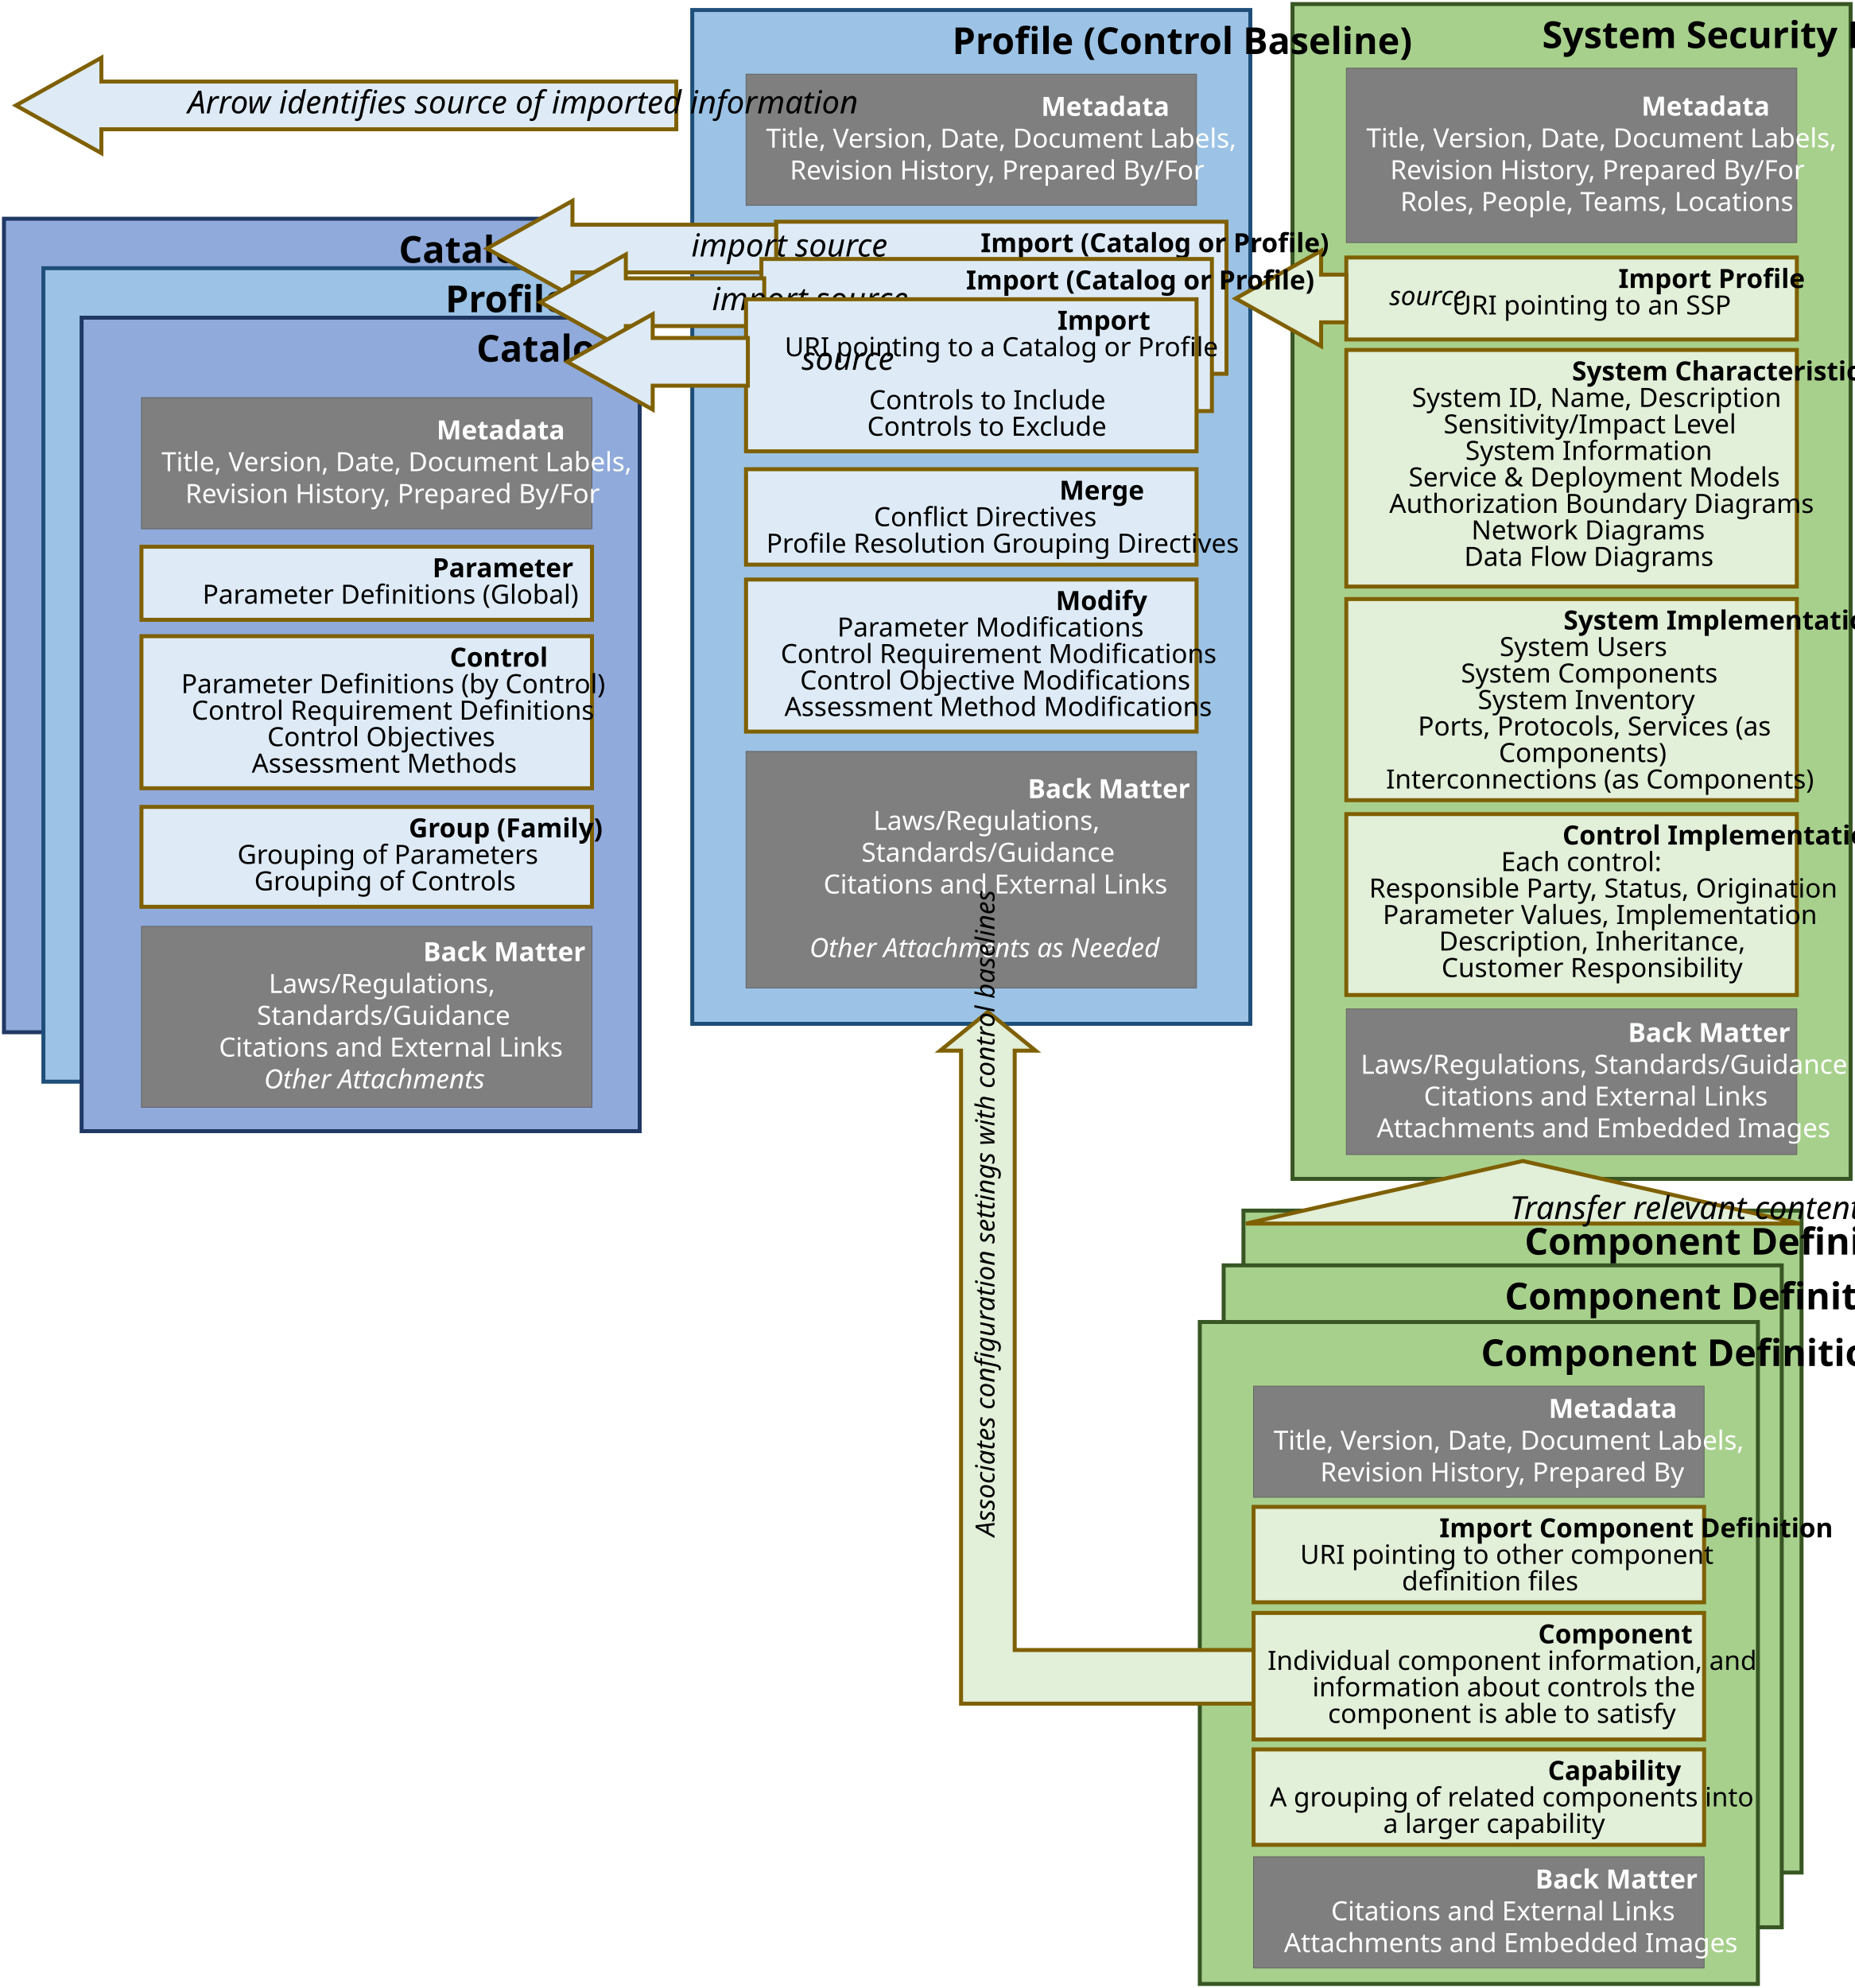
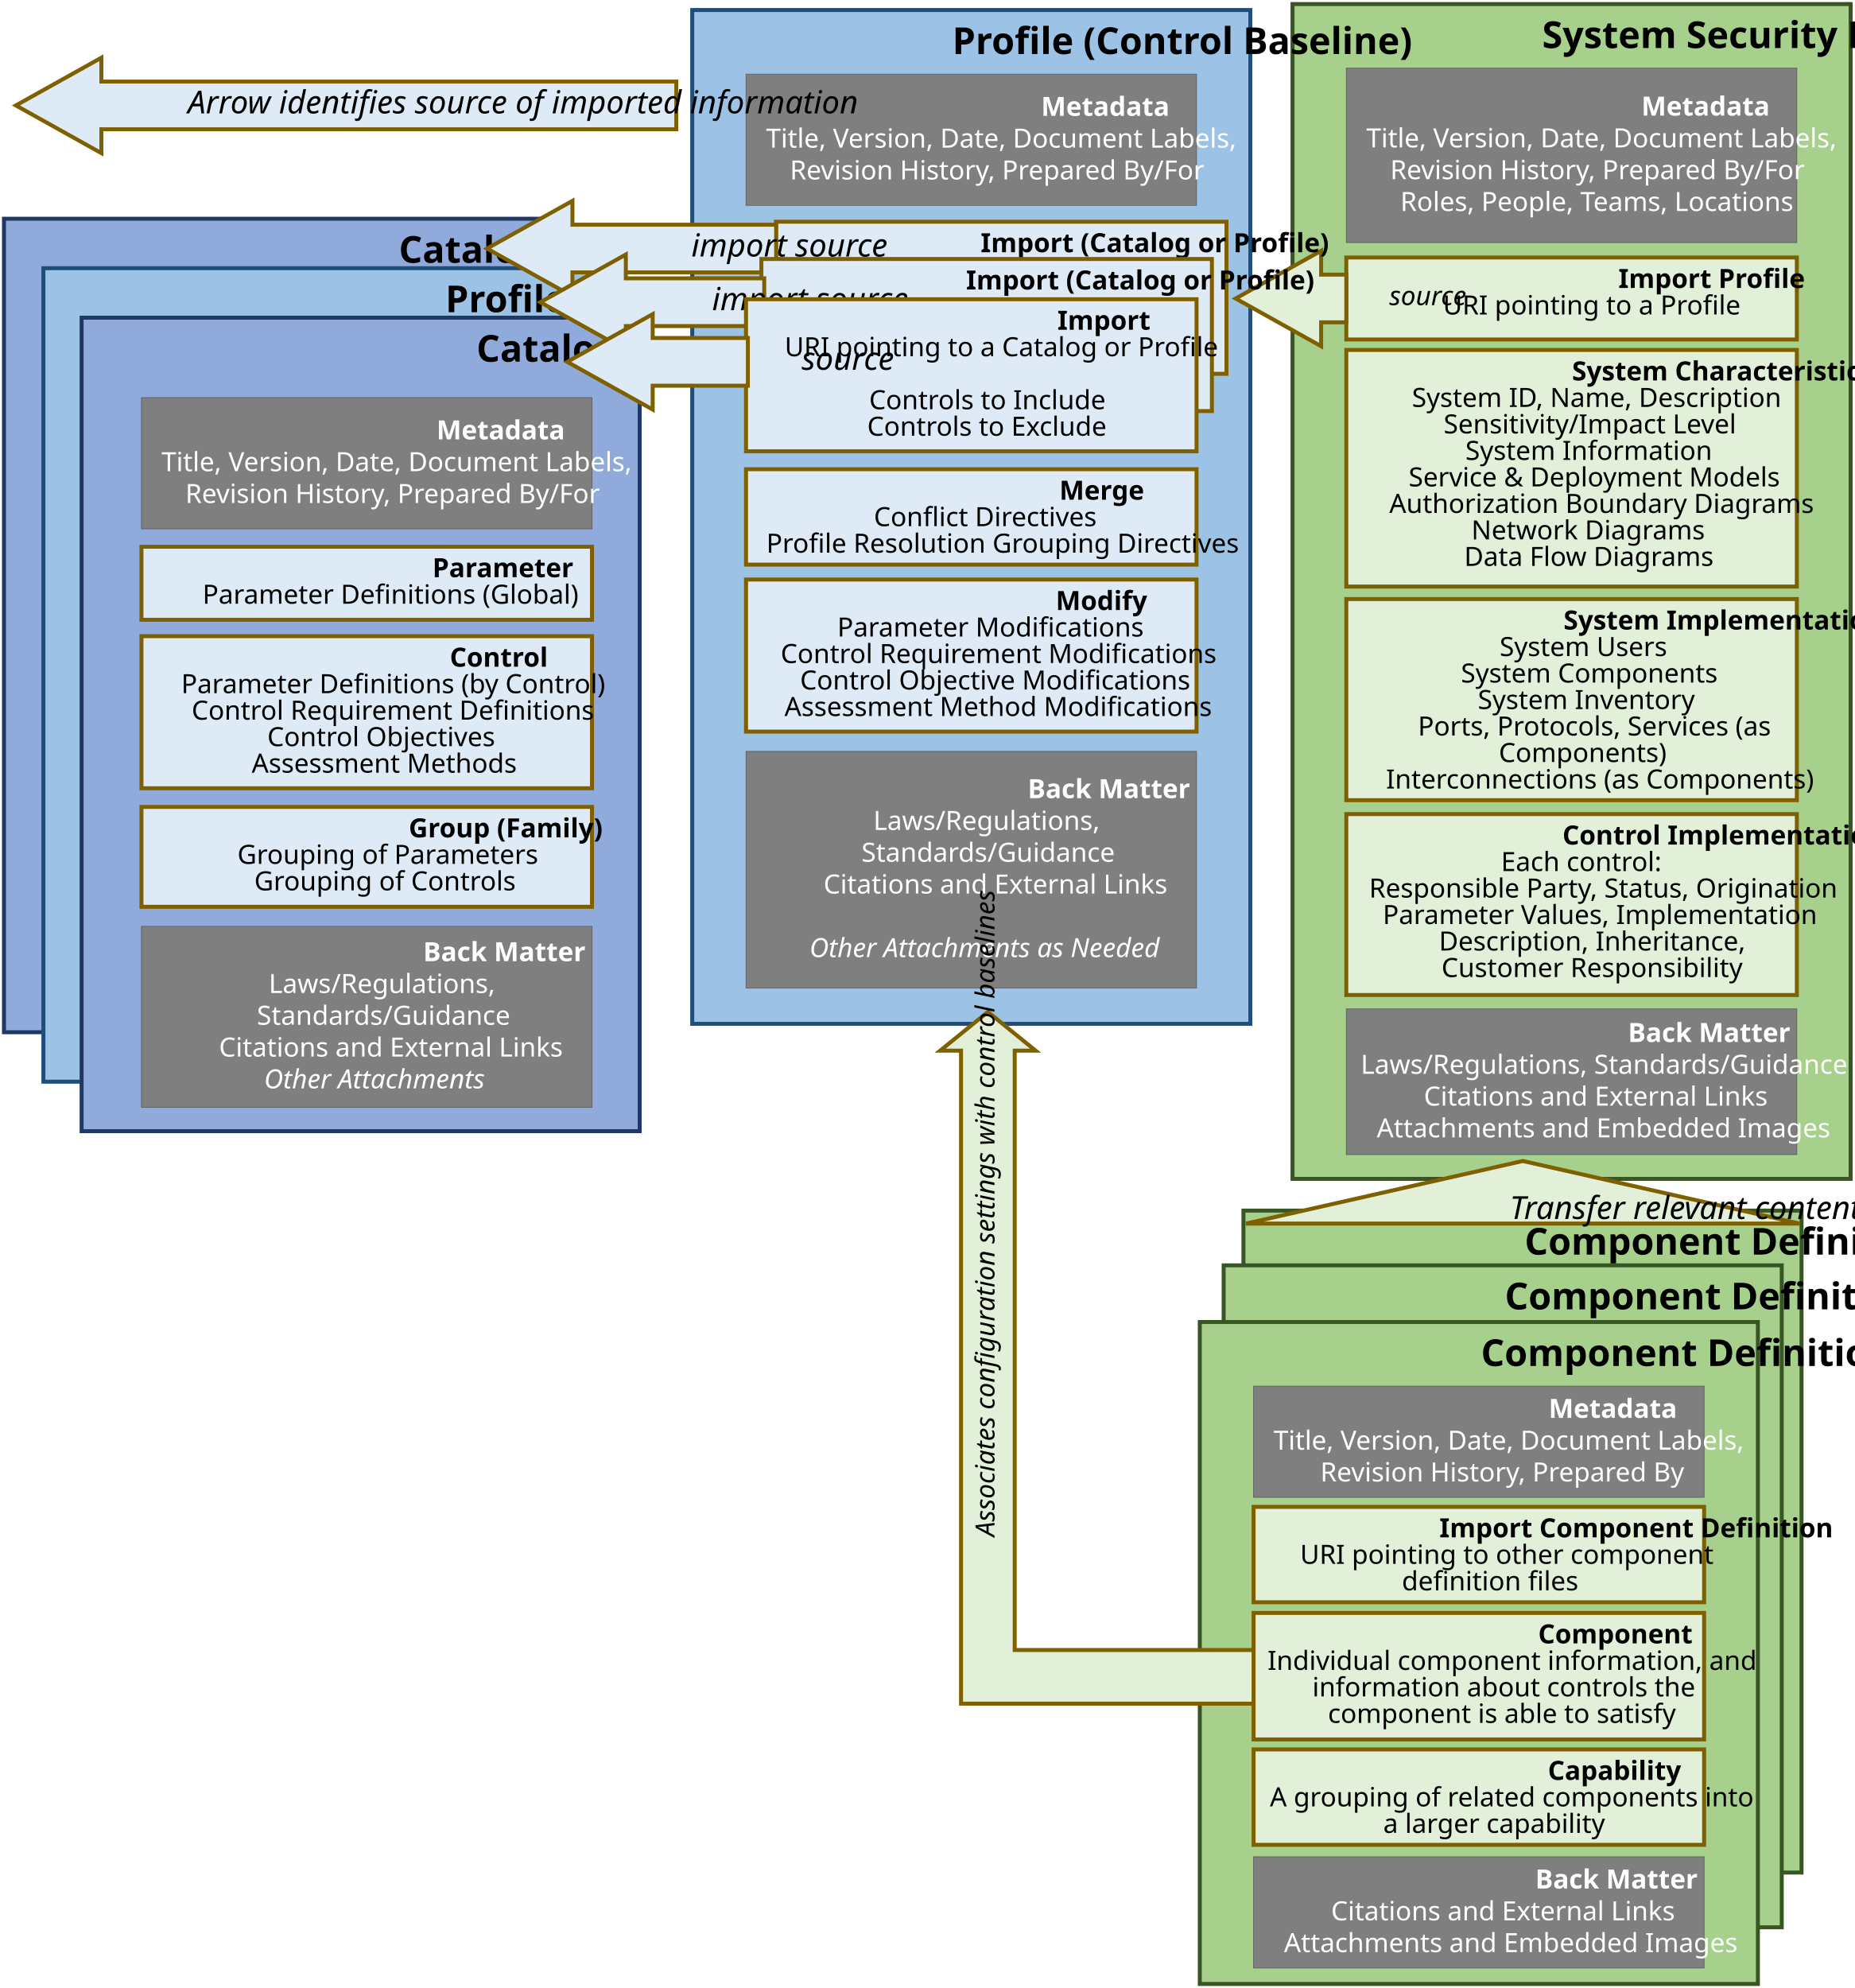
<svg xmlns="http://www.w3.org/2000/svg" xmlns:ns1="http://schemas.microsoft.com/visio/2003/SVGExtensions/" width="9.719in" height="10.417in" viewBox="0 0 699.796 750" xml:space="preserve" color-interpolation-filters="sRGB" class="st15">
  <ns1:documentProperties ns1:langID="1033" ns1:viewMarkup="false" />
  <style type="text/css">
	
		.st1 {fill:#a8d08d;stroke:#375623;stroke-width:1.5}
		.st2 {fill:#000000;font-family:Calibri;font-size:1.167em;font-weight:bold}
		.st3 {fill:#90aadb;stroke:#203864;stroke-width:1.5}
		.st4 {fill:#9cc3e5;stroke:#1e4e79;stroke-width:1.5}
		.st5 {fill:#e2efd9;stroke:#7f6000;stroke-width:1.5}
		.st6 {fill:#000000;font-family:Calibri;font-size:0.833em;font-weight:bold}
		.st7 {font-size:1em;font-weight:normal}
		.st8 {fill:#7f7f7f;stroke:#595959;stroke-width:0.25}
		.st9 {fill:#feffff;font-family:Calibri;font-size:0.833em;font-weight:bold}
		.st10 {fill:#deebf6;stroke:#7f6000;stroke-width:1.5}
		.st11 {font-size:1em;font-style:italic;font-weight:normal}
		.st12 {fill:#000000;font-family:Calibri;font-size:0.833em;font-style:italic}
		.st13 {fill:#000000;font-family:Calibri;font-size:1em;font-style:italic}
		.st14 {fill:none;stroke:none;stroke-width:1.5}
		.st15 {fill:none;fill-rule:evenodd;font-size:12px;overflow:visible;stroke-linecap:square;stroke-miterlimit:3}
	
	</style>
  <g ns1:mID="0" ns1:index="1" ns1:groupContext="foregroundPage">
    <ns1:pageProperties ns1:drawingScale="1" ns1:pageScale="1" ns1:drawingUnits="0" ns1:shadowOffsetX="9" ns1:shadowOffsetY="-9" />
    <ns1:layer ns1:name="Component" ns1:index="0" />
    <ns1:layer ns1:name="SSP" ns1:index="1" />
    <g id="shape1062-1" ns1:mID="1062" ns1:groupContext="shape" ns1:layerMember="0" transform="translate(469.192,-43.53)">
      <ns1:textBlock ns1:margins="rect(4,4,4,4)" ns1:verticalAlign="0" />
      <ns1:textRect cx="105.293" cy="625.125" width="210.59" height="249.75" />
      <rect x="0" y="500.25" width="210.586" height="249.75" class="st1" />
      <text x="40.55" y="516.85" class="st2" ns1:langID="1033">
        <ns1:paragraph ns1:horizAlign="1" />
        <ns1:tabList />Component Definition<ns1:newlineChar />
      </text>
    </g>
    <g id="shape1061-4" ns1:mID="1061" ns1:groupContext="shape" ns1:layerMember="0" transform="translate(461.722,-22.875)">
      <ns1:textBlock ns1:margins="rect(4,4,4,4)" ns1:verticalAlign="0" />
      <ns1:textRect cx="105.293" cy="625.125" width="210.59" height="249.75" />
      <rect x="0" y="500.25" width="210.586" height="249.75" class="st1" />
      <text x="40.55" y="516.85" class="st2" ns1:langID="1033">
        <ns1:paragraph ns1:horizAlign="1" />
        <ns1:tabList />Component Definition<ns1:newlineChar />
      </text>
    </g>
    <g id="shape1051-7" ns1:mID="1051" ns1:groupContext="shape" ns1:layerMember="1" transform="translate(1.5,-360.578)">
      <ns1:textBlock ns1:margins="rect(4,4,4,4)" ns1:verticalAlign="0" />
      <ns1:textRect cx="105.293" cy="596.539" width="210.59" height="306.922" />
      <rect x="0" y="443.078" width="210.586" height="306.922" class="st3" />
      <text x="83.45" y="459.68" class="st2" ns1:langID="1033">
        <ns1:paragraph ns1:horizAlign="1" />
        <ns1:tabList />Catalog<ns1:newlineChar />
      </text>
    </g>
    <g id="shape1050-10" ns1:mID="1050" ns1:groupContext="shape" ns1:layerMember="1" transform="translate(16.3762,-341.914)">
      <ns1:textBlock ns1:margins="rect(4,4,4,4)" ns1:verticalAlign="0" />
      <ns1:textRect cx="105.293" cy="596.539" width="210.59" height="306.922" />
      <rect x="0" y="443.078" width="210.586" height="306.922" class="st4" />
      <text x="86.14" y="459.68" class="st2" ns1:langID="1033">
        <ns1:paragraph ns1:horizAlign="1" />
        <ns1:tabList />Profile<ns1:newlineChar />
      </text>
    </g>
    <g id="shape1016-13" ns1:mID="1016" ns1:groupContext="shape" ns1:layerMember="1" transform="translate(487.71,-305.25)">
      <ns1:textBlock ns1:margins="rect(4,4,4,4)" ns1:verticalAlign="0" />
      <ns1:textRect cx="105.293" cy="528.375" width="210.59" height="443.25" />
      <rect x="0" y="306.75" width="210.586" height="443.25" class="st1" />
      <text x="28.66" y="323.35" class="st2" ns1:langID="1033">
        <ns1:paragraph ns1:horizAlign="1" />
        <ns1:tabList />System Security Plan (SSP)<ns1:newlineChar />
      </text>
    </g>
    <g id="shape1020-16" ns1:mID="1020" ns1:groupContext="shape" ns1:layerMember="1" transform="translate(508.003,-528.716)">
      <ns1:textBlock ns1:margins="rect(4,4,4,4)" ns1:verticalAlign="0" />
      <ns1:textRect cx="85" cy="705.358" width="170" height="89.284" />
      <rect x="0" y="660.716" width="169.999" height="89.284" class="st5" />
      <text x="38.39" y="672.22" class="st6" ns1:langID="1033">
        <ns1:paragraph ns1:spLine="-1" ns1:horizAlign="1" />
        <ns1:tabList />System Characteristics<ns1:newlineChar />
        <tspan x="24.76" dy="1em" class="st7">System ID, Name, Description<ns1:newlineChar />
        </tspan>
        <tspan x="36.71" dy="1em" class="st7">Sensitivity/Impact Level<ns1:newlineChar />
        </tspan>
        <tspan x="44.93" dy="1em" class="st7">System Information<ns1:newlineChar />
        </tspan>
        <tspan x="23.51" dy="1em" class="st7">Service &amp; Deployment Models<ns1:newlineChar />
        </tspan>
        <tspan x="16.23" dy="1em" class="st7">Authorization Boundary Diagrams<ns1:newlineChar />
        </tspan>
        <tspan x="47.19" dy="1em" class="st7">Network Diagrams<ns1:newlineChar />
        </tspan>
        <tspan x="44.48" dy="1em" class="st7">Data Flow Diagrams</tspan>
      </text>
    </g>
    <g id="shape1021-26" ns1:mID="1021" ns1:groupContext="shape" ns1:layerMember="1" transform="translate(508.003,-448.125)">
      <ns1:textBlock ns1:margins="rect(4,4,4,4)" ns1:verticalAlign="0" />
      <ns1:textRect cx="85" cy="712.058" width="170" height="75.883" />
      <rect x="0" y="674.117" width="169.999" height="75.883" class="st5" />
      <text x="35.19" y="685.62" class="st6" ns1:langID="1033">
        <ns1:paragraph ns1:spLine="-1" ns1:horizAlign="1" />
        <ns1:tabList />System Implementation<ns1:newlineChar />
        <tspan x="57.85" dy="1em" class="st7">System Users<ns1:newlineChar />
        </tspan>
        <tspan x="43.26" dy="1em" class="st7">System Components<ns1:newlineChar />
        </tspan>
        <tspan x="49.62" dy="1em" class="st7">System Inventory<ns1:newlineChar />
          <ns1:paragraph ns1:spLine="-1" ns1:horizAlign="1" />
        </tspan>
        <tspan x="27.03" dy="1em" class="st7">Ports, Protocols, Services (as </tspan>
        <tspan x="57.55" dy="1em" class="st7">Components)<ns1:newlineChar />
          <ns1:paragraph ns1:spLine="-1" ns1:horizAlign="1" />
        </tspan>
        <tspan x="14.98" dy="1em" class="st7">Interconnections (as Components)</tspan>
      </text>
    </g>
    <g id="shape1022-35" ns1:mID="1022" ns1:groupContext="shape" ns1:layerMember="1" transform="translate(508.003,-374.616)">
      <ns1:textBlock ns1:margins="rect(4,4,4,4)" ns1:verticalAlign="0" />
      <ns1:textRect cx="85" cy="715.866" width="170" height="68.267" />
      <rect x="0" y="681.733" width="169.999" height="68.267" class="st5" />
      <text x="34.79" y="693.23" class="st6" ns1:langID="1033">
        <ns1:paragraph ns1:spLine="-1" ns1:horizAlign="1" />
        <ns1:tabList />Control Implementation<ns1:newlineChar />
        <tspan x="58.37" dy="1em" class="st7">Each control:<ns1:newlineChar />
        </tspan>
        <tspan x="8.61" dy="1em" class="st7">Responsible Party, Status, Origination<ns1:newlineChar />
        </tspan>
        <tspan x="13.76" dy="1em" class="st7">Parameter Values, Implementation </tspan>
        <tspan x="34.95" dy="1em" class="st7">Description, Inheritance,<ns1:newlineChar />
        </tspan>
        <tspan x="35.92" dy="1em" class="st7">Customer Responsibility</tspan>
      </text>
    </g>
    <g id="shape1026-43" ns1:mID="1026" ns1:groupContext="shape" transform="translate(508.003,-658.5)">
      <ns1:userDefs>
        <ns1:ud ns1:nameU="visVersion" ns1:val="VT0(15):26" />
      </ns1:userDefs>
      <ns1:textBlock ns1:margins="rect(4,4,4,4)" />
      <ns1:textRect cx="85" cy="717.094" width="170" height="65.812" />
      <rect x="0" y="684.188" width="169.999" height="65.812" class="st8" />
      <text x="64.56" y="702.09" class="st9" ns1:langID="1033">
        <ns1:paragraph ns1:horizAlign="1" />
        <ns1:tabList />Metadata<ns1:newlineChar />
        <tspan x="7.57" dy="1.2em" class="st7">Title, Version, Date, Document Labels, </tspan>
        <tspan x="16.56" dy="1.2em" class="st7">Revision History, Prepared By/For<ns1:lf />
        </tspan>
        <tspan x="20.39" dy="1.2em" class="st7">Roles, People, Teams, Locations</tspan>
      </text>
    </g>
    <g id="shape1027-49" ns1:mID="1027" ns1:groupContext="shape" transform="translate(508.003,-621.942)">
      <ns1:userDefs>
        <ns1:ud ns1:nameU="visVersion" ns1:val="VT0(15):26" />
      </ns1:userDefs>
      <ns1:textBlock ns1:margins="rect(4,4,4,4)" ns1:verticalAlign="0" />
      <ns1:textRect cx="85" cy="734.533" width="170" height="30.933" />
      <rect x="0" y="719.067" width="169.999" height="30.933" class="st5" />
      <text x="55.91" y="730.57" class="st6" ns1:langID="1033">
        <ns1:paragraph ns1:spLine="-1" ns1:horizAlign="1" />
        <ns1:tabList />Import Profile<ns1:newlineChar />
-         <tspan x="39.94" dy="1em" class="st7">URI pointing to an SSP</tspan>
+         <tspan x="36.48" dy="1em" class="st7">URI pointing to a Profile</tspan>
      </text>
    </g>
    <g id="shape1029-53" ns1:mID="1029" ns1:groupContext="shape" transform="translate(508.003,-314.403)">
      <ns1:userDefs>
        <ns1:ud ns1:nameU="visVersion" ns1:val="VT0(15):26" />
      </ns1:userDefs>
      <ns1:textBlock ns1:margins="rect(4,4,4,4)" />
      <ns1:textRect cx="85" cy="722.514" width="170" height="54.972" />
      <rect x="0" y="695.028" width="169.999" height="54.972" class="st8" />
      <text x="59.51" y="707.51" class="st9" ns1:langID="1033">
        <ns1:paragraph ns1:horizAlign="1" />
        <ns1:tabList />Back Matter<ns1:newlineChar />
        <tspan x="5.44" dy="1.2em" class="st7">Laws/Regulations, Standards/Guidance<ns1:newlineChar />
        </tspan>
        <tspan x="29.25" dy="1.2em" class="st7">Citations and External Links<ns1:newlineChar />
        </tspan>
        <tspan x="11.48" dy="1.2em" class="st7">Attachments and Embedded Images</tspan>
      </text>
    </g>
    <g id="shape1032-59" ns1:mID="1032" ns1:groupContext="shape" ns1:layerMember="1" transform="translate(261.205,-363.75)">
      <ns1:textBlock ns1:margins="rect(4,4,4,4)" ns1:verticalAlign="0" />
      <ns1:textRect cx="105.293" cy="558.75" width="210.59" height="382.5" />
      <rect x="0" y="367.5" width="210.586" height="382.5" class="st4" />
      <text x="32.58" y="384.1" class="st2" ns1:langID="1033">
        <ns1:paragraph ns1:horizAlign="1" />
        <ns1:tabList />Profile (Control Baseline)<ns1:newlineChar />
      </text>
    </g>
    <g id="shape1033-62" ns1:mID="1033" ns1:groupContext="shape" ns1:layerMember="1" transform="translate(281.498,-537)">
      <ns1:textBlock ns1:margins="rect(4,4,4,4)" ns1:verticalAlign="0" />
      <ns1:textRect cx="85" cy="732" width="170" height="36" />
      <rect x="0" y="714" width="169.999" height="36" class="st10" />
      <text x="71.45" y="725.5" class="st6" ns1:langID="1033">
        <ns1:paragraph ns1:spLine="-1" ns1:horizAlign="1" />
        <ns1:tabList />Merge<ns1:newlineChar />
        <tspan x="48.24" dy="1em" class="st7">Conflict Directives<ns1:newlineChar />
        </tspan>
        <tspan x="7.67" dy="1em" class="st7">Profile Resolution Grouping Directives</tspan>
      </text>
    </g>
    <g id="shape1034-67" ns1:mID="1034" ns1:groupContext="shape" ns1:layerMember="1" transform="translate(281.498,-474)">
      <ns1:textBlock ns1:margins="rect(4,4,4,4)" ns1:verticalAlign="0" />
      <ns1:textRect cx="85" cy="721.313" width="170" height="57.375" />
      <rect x="0" y="692.625" width="169.999" height="57.375" class="st10" />
      <text x="70.08" y="704.13" class="st6" ns1:langID="1033">
        <ns1:paragraph ns1:spLine="-1" ns1:horizAlign="1" />
        <ns1:tabList />Modify<ns1:newlineChar />
        <tspan x="34.45" dy="1em" class="st7">Parameter Modifications<ns1:newlineChar />
        </tspan>
        <tspan x="13.08" dy="1em" class="st7">Control Requirement Modifications<ns1:newlineChar />
        </tspan>
        <tspan x="20.39" dy="1em" class="st7">Control Objective Modifications<ns1:newlineChar />
        </tspan>
        <tspan x="14.51" dy="1em" class="st7">Assessment Method Modifications</tspan>
      </text>
    </g>
    <g id="shape1036-74" ns1:mID="1036" ns1:groupContext="shape" transform="translate(281.498,-672.563)">
      <ns1:userDefs>
        <ns1:ud ns1:nameU="visVersion" ns1:val="VT0(15):26" />
      </ns1:userDefs>
      <ns1:textBlock ns1:margins="rect(4,4,4,4)" />
      <ns1:textRect cx="85" cy="725.25" width="170" height="49.5" />
      <rect x="0" y="700.5" width="169.999" height="49.5" class="st8" />
      <text x="64.56" y="716.25" class="st9" ns1:langID="1033">
        <ns1:paragraph ns1:horizAlign="1" />
        <ns1:tabList />Metadata<ns1:newlineChar />
        <tspan x="7.57" dy="1.2em" class="st7">Title, Version, Date, Document Labels, </tspan>
        <tspan x="16.56" dy="1.2em" class="st7">Revision History, Prepared By/For</tspan>
      </text>
    </g>
    <g id="shape1039-79" ns1:mID="1039" ns1:groupContext="shape" transform="translate(281.498,-377.25)">
      <ns1:userDefs>
        <ns1:ud ns1:nameU="visVersion" ns1:val="VT0(15):26" />
      </ns1:userDefs>
      <ns1:textBlock ns1:margins="rect(4,4,4,4)" />
      <ns1:textRect cx="85" cy="705.358" width="170" height="89.284" />
      <rect x="0" y="660.716" width="169.999" height="89.284" class="st8" />
      <text x="59.51" y="678.36" class="st9" ns1:langID="1033">
        <ns1:paragraph ns1:horizAlign="1" />
        <ns1:tabList />Back Matter<ns1:newlineChar />
        <tspan x="48.03" dy="1.2em" class="st7">Laws/Regulations,<ns1:newlineChar />
        </tspan>
        <tspan x="43.55" dy="1.2em" class="st7">Standards/Guidance<ns1:newlineChar />
        </tspan>
        <tspan x="29.25" dy="1.2em" class="st7">Citations and External Links<ns1:newlineChar />
          <ns1:newlineChar />
        </tspan>
        <tspan x="23.95" dy="2.4em" class="st11">Other Attachments as Needed</tspan>
      </text>
    </g>
    <g id="shape1028-86" ns1:mID="1028" ns1:groupContext="shape" transform="translate(466.25,-637.408)">
      <ns1:userDefs>
        <ns1:ud ns1:nameU="visVersion" ns1:val="VT0(15):26" />
        <ns1:ud ns1:nameU="ArrowType" ns1:prompt="" ns1:val="VT0(2):26" />
      </ns1:userDefs>
      <ns1:textBlock ns1:margins="rect(4,4,4,4)" />
      <ns1:textRect cx="20.877" cy="750" width="41.76" height="0" />
      <path d="M0 750 L32.25 732 L32.25 741 L41.75 741 L41.75 750 L41.75 759 L32.25 759 L32.25 768 L0 750 Z" class="st5" />
      <text x="11.22" y="752.5" class="st12" ns1:langID="1033">
        <ns1:paragraph ns1:spLine="-1" ns1:horizAlign="2" />
        <ns1:tabList />source</text>
    </g>
    <g id="shape1041-89" ns1:mID="1041" ns1:groupContext="shape" transform="translate(292.791,-609)">
      <ns1:userDefs>
        <ns1:ud ns1:nameU="visVersion" ns1:val="VT0(15):26" />
      </ns1:userDefs>
      <ns1:textBlock ns1:margins="rect(4,4,4,4)" ns1:verticalAlign="0" />
      <ns1:textRect cx="85" cy="721.313" width="170" height="57.375" />
      <rect x="0" y="692.625" width="169.999" height="57.375" class="st10" />
      <text x="30.46" y="704.13" class="st6" ns1:langID="1033">
        <ns1:paragraph ns1:spLine="-1" ns1:horizAlign="1" />
        <ns1:tabList />Import (Catalog or Profile)</text>
    </g>
    <g id="shape1042-92" ns1:mID="1042" ns1:groupContext="shape" ns1:layerMember="1" transform="translate(30.7906,-323.25)">
      <ns1:textBlock ns1:margins="rect(4,4,4,4)" ns1:verticalAlign="0" />
      <ns1:textRect cx="105.293" cy="596.539" width="210.59" height="306.922" />
      <rect x="0" y="443.078" width="210.586" height="306.922" class="st3" />
      <text x="83.45" y="459.68" class="st2" ns1:langID="1033">
        <ns1:paragraph ns1:horizAlign="1" />
        <ns1:tabList />Catalog<ns1:newlineChar />
      </text>
    </g>
    <g id="shape1043-95" ns1:mID="1043" ns1:groupContext="shape" ns1:layerMember="1" transform="translate(53.377,-452.625)">
      <ns1:textBlock ns1:margins="rect(4,4,4,4)" ns1:verticalAlign="0" />
      <ns1:textRect cx="85" cy="721.313" width="170" height="57.375" />
      <rect x="0" y="692.625" width="169.999" height="57.375" class="st10" />
      <text x="69.56" y="704.13" class="st6" ns1:langID="1033">
        <ns1:paragraph ns1:spLine="-1" ns1:horizAlign="1" />
        <ns1:tabList />Control<ns1:newlineChar />
        <tspan x="15" dy="1em" class="st7">Parameter Definitions (by Control)<ns1:newlineChar />
        </tspan>
        <tspan x="18.93" dy="1em" class="st7">Control Requirement Definitions<ns1:newlineChar />
        </tspan>
        <tspan x="47.48" dy="1em" class="st7">Control Objectives<ns1:newlineChar />
        </tspan>
        <tspan x="41.6" dy="1em" class="st7">Assessment Methods</tspan>
      </text>
    </g>
    <g id="shape1044-102" ns1:mID="1044" ns1:groupContext="shape" ns1:layerMember="1" transform="translate(53.377,-407.906)">
      <ns1:textBlock ns1:margins="rect(4,4,4,4)" ns1:verticalAlign="0" />
      <ns1:textRect cx="85" cy="731.156" width="170" height="37.688" />
      <rect x="0" y="712.313" width="169.999" height="37.688" class="st10" />
      <text x="54.08" y="723.81" class="st6" ns1:langID="1033">
        <ns1:paragraph ns1:spLine="-1" ns1:horizAlign="1" />
        <ns1:tabList />Group (Family)<ns1:newlineChar />
        <ns1:paragraph ns1:spLine="-1" ns1:horizAlign="1" />
        <tspan x="36.2" dy="1em" class="st7">Grouping of Parameters<ns1:newlineChar />
        </tspan>
        <tspan x="42.57" dy="1em" class="st7">Grouping of Controls</tspan>
      </text>
    </g>
    <g id="shape1045-107" ns1:mID="1045" ns1:groupContext="shape" transform="translate(53.377,-550.5)">
      <ns1:userDefs>
        <ns1:ud ns1:nameU="visVersion" ns1:val="VT0(15):26" />
      </ns1:userDefs>
      <ns1:textBlock ns1:margins="rect(4,4,4,4)" />
      <ns1:textRect cx="85" cy="725.25" width="170" height="49.5" />
      <rect x="0" y="700.5" width="169.999" height="49.5" class="st8" />
      <text x="64.56" y="716.25" class="st9" ns1:langID="1033">
        <ns1:paragraph ns1:horizAlign="1" />
        <ns1:tabList />Metadata<ns1:newlineChar />
        <tspan x="7.57" dy="1.2em" class="st7">Title, Version, Date, Document Labels, </tspan>
        <tspan x="16.56" dy="1.2em" class="st7">Revision History, Prepared By/For</tspan>
      </text>
    </g>
    <g id="shape1046-112" ns1:mID="1046" ns1:groupContext="shape" transform="translate(53.377,-332.25)">
      <ns1:userDefs>
        <ns1:ud ns1:nameU="visVersion" ns1:val="VT0(15):26" />
      </ns1:userDefs>
      <ns1:textBlock ns1:margins="rect(4,4,4,4)" />
      <ns1:textRect cx="85" cy="715.866" width="170" height="68.267" />
      <rect x="0" y="681.733" width="169.999" height="68.267" class="st8" />
      <text x="59.51" y="694.87" class="st9" ns1:langID="1033">
        <ns1:paragraph ns1:horizAlign="1" />
        <ns1:tabList />Back Matter<ns1:newlineChar />
        <tspan x="48.03" dy="1.2em" class="st7">Laws/Regulations,<ns1:newlineChar />
        </tspan>
        <tspan x="43.55" dy="1.2em" class="st7">Standards/Guidance<ns1:newlineChar />
        </tspan>
        <tspan x="29.25" dy="1.2em" class="st7">Citations and External Links<ns1:newlineChar />
        </tspan>
        <tspan x="46.25" dy="1.2em" class="st11">Other Attachments</tspan>
      </text>
    </g>
    <g id="shape1047-119" ns1:mID="1047" ns1:groupContext="shape" transform="translate(53.377,-516.188)">
      <ns1:userDefs>
        <ns1:ud ns1:nameU="visVersion" ns1:val="VT0(15):26" />
      </ns1:userDefs>
      <ns1:textBlock ns1:margins="rect(4,4,4,4)" ns1:verticalAlign="0" />
      <ns1:textRect cx="85" cy="736.219" width="170" height="27.562" />
      <rect x="0" y="722.438" width="169.999" height="27.562" class="st10" />
      <text x="63.01" y="733.94" class="st6" ns1:langID="1033">
        <ns1:paragraph ns1:spLine="-1" ns1:horizAlign="1" />
        <ns1:tabList />Parameter<ns1:newlineChar />
        <tspan x="23.04" dy="1em" class="st7">Parameter Definitions (Global)</tspan>
      </text>
    </g>
    <g id="shape1049-123" ns1:mID="1049" ns1:groupContext="shape" transform="translate(183.75,-656.25)">
      <ns1:userDefs>
        <ns1:ud ns1:nameU="visVersion" ns1:val="VT0(15):26" />
        <ns1:ud ns1:nameU="ArrowType" ns1:prompt="" ns1:val="VT0(2):26" />
      </ns1:userDefs>
      <ns1:textBlock ns1:margins="rect(4,4,4,4)" />
      <ns1:textRect cx="54.562" cy="750" width="109.13" height="0" />
      <path d="M0 750 L32.25 732 L32.25 741 L109.12 741 L109.12 750 L109.12 759 L32.25 759 L32.25 768 L0 750 Z" class="st10" />
      <text x="20.94" y="753" class="st13" ns1:langID="1033">
        <ns1:paragraph ns1:spLine="-1" ns1:horizAlign="1" />
        <ns1:tabList />import source</text>
    </g>
    <g id="shape1040-126" ns1:mID="1040" ns1:groupContext="shape" transform="translate(287.291,-594.938)">
      <ns1:userDefs>
        <ns1:ud ns1:nameU="visVersion" ns1:val="VT0(15):26" />
      </ns1:userDefs>
      <ns1:textBlock ns1:margins="rect(4,4,4,4)" ns1:verticalAlign="0" />
      <ns1:textRect cx="85" cy="721.313" width="170" height="57.375" />
      <rect x="0" y="692.625" width="169.999" height="57.375" class="st10" />
      <text x="30.46" y="704.13" class="st6" ns1:langID="1033">
        <ns1:paragraph ns1:spLine="-1" ns1:horizAlign="1" />
        <ns1:tabList />Import (Catalog or Profile)</text>
    </g>
    <g id="shape1048-129" ns1:mID="1048" ns1:groupContext="shape" transform="translate(203.896,-636)">
      <ns1:userDefs>
        <ns1:ud ns1:nameU="visVersion" ns1:val="VT0(15):26" />
        <ns1:ud ns1:nameU="ArrowType" ns1:prompt="" ns1:val="VT0(2):26" />
      </ns1:userDefs>
      <ns1:textBlock ns1:margins="rect(4,4,4,4)" />
      <ns1:textRect cx="42.239" cy="750" width="84.48" height="0" />
      <path d="M0 750 L32.25 732 L32.25 741 L84.48 741 L84.48 750 L84.48 759 L32.25 759 L32.25 768 L0 750 Z" class="st10" />
      <text x="8.61" y="753" class="st13" ns1:langID="1033">
        <ns1:paragraph ns1:spLine="-1" ns1:horizAlign="1" />
        <ns1:tabList />import source</text>
    </g>
    <g id="shape1037-132" ns1:mID="1037" ns1:groupContext="shape" transform="translate(281.498,-579.75)">
      <ns1:userDefs>
        <ns1:ud ns1:nameU="visVersion" ns1:val="VT0(15):26" />
      </ns1:userDefs>
      <ns1:textBlock ns1:margins="rect(4,4,4,4)" ns1:verticalAlign="0" />
      <ns1:textRect cx="85" cy="721.313" width="170" height="57.375" />
      <rect x="0" y="692.625" width="169.999" height="57.375" class="st10" />
      <text x="70.72" y="704.13" class="st6" ns1:langID="1033">
        <ns1:paragraph ns1:spLine="-1" ns1:horizAlign="1" />
        <ns1:tabList />Import<ns1:newlineChar />
        <tspan x="14.57" dy="1em" class="st7">URI pointing to a Catalog or Profile<ns1:newlineChar />
          <ns1:newlineChar />
        </tspan>
        <tspan x="46.45" dy="2em" class="st7">Controls to Include<ns1:newlineChar />
        </tspan>
        <tspan x="45.73" dy="1em" class="st7">Controls to Exclude</tspan>
      </text>
    </g>
    <g id="shape1038-138" ns1:mID="1038" ns1:groupContext="shape" transform="translate(214.03,-613.5)">
      <ns1:userDefs>
        <ns1:ud ns1:nameU="visVersion" ns1:val="VT0(15):26" />
        <ns1:ud ns1:nameU="ArrowType" ns1:prompt="" ns1:val="VT0(2):26" />
      </ns1:userDefs>
      <ns1:textBlock ns1:margins="rect(4,4,4,4)" />
      <ns1:textRect cx="34.079" cy="750" width="68.16" height="0" />
      <path d="M0 750 L32.25 732 L32.25 741 L68.16 741 L68.16 750 L68.16 759 L32.25 759 L32.25 768 L0 750 Z" class="st10" />
      <text x="32.32" y="753" class="st13" ns1:langID="1033">
        <ns1:paragraph ns1:spLine="-1" ns1:horizAlign="2" />
        <ns1:tabList />source</text>
    </g>
    <g id="shape1055-141" ns1:mID="1055" ns1:groupContext="shape" ns1:layerMember="0" transform="translate(452.722,-1.5)">
      <ns1:textBlock ns1:margins="rect(4,4,4,4)" ns1:verticalAlign="0" />
      <ns1:textRect cx="105.293" cy="625.125" width="210.59" height="249.75" />
      <rect x="0" y="500.25" width="210.586" height="249.75" class="st1" />
      <text x="40.55" y="516.85" class="st2" ns1:langID="1033">
        <ns1:paragraph ns1:horizAlign="1" />
        <ns1:tabList />Component Definition<ns1:newlineChar />
      </text>
    </g>
    <g id="shape1057-144" ns1:mID="1057" ns1:groupContext="shape" ns1:layerMember="0" transform="translate(473.015,-53.9899)">
      <ns1:textBlock ns1:margins="rect(4,4,4,4)" ns1:verticalAlign="0" />
      <ns1:textRect cx="85" cy="732" width="170" height="36" />
      <rect x="0" y="714" width="169.999" height="36" class="st5" />
      <text x="64.27" y="725.5" class="st6" ns1:langID="1033">
        <ns1:paragraph ns1:spLine="-1" ns1:horizAlign="1" />
        <ns1:tabList />Capability<ns1:newlineChar />
        <tspan x="6.15" dy="1em" class="st7">A grouping of related components into </tspan>
        <tspan x="48.93" dy="1em" class="st7">a larger capability</tspan>
      </text>
    </g>
    <g id="shape1058-149" ns1:mID="1058" ns1:groupContext="shape" ns1:layerMember="0" transform="translate(473.015,-185.083)">
      <ns1:userDefs>
        <ns1:ud ns1:nameU="visVersion" ns1:val="VT0(15):26" />
      </ns1:userDefs>
      <ns1:textBlock ns1:margins="rect(4,4,4,4)" />
      <ns1:textRect cx="85" cy="729.01" width="170" height="41.98" />
      <rect x="0" y="708.02" width="169.999" height="41.98" class="st8" />
      <text x="64.56" y="720.01" class="st9" ns1:langID="1033">
        <ns1:paragraph ns1:horizAlign="1" />
        <ns1:tabList />Metadata<ns1:newlineChar />
        <tspan x="7.57" dy="1.2em" class="st7">Title, Version, Date, Document Labels, </tspan>
        <tspan x="25.17" dy="1.2em" class="st7">Revision History, Prepared By</tspan>
      </text>
    </g>
    <g id="shape1059-154" ns1:mID="1059" ns1:groupContext="shape" ns1:layerMember="0" transform="translate(473.015,-145.5)">
      <ns1:userDefs>
        <ns1:ud ns1:nameU="visVersion" ns1:val="VT0(15):26" />
      </ns1:userDefs>
      <ns1:textBlock ns1:margins="rect(4,4,4,4)" ns1:verticalAlign="0" />
      <ns1:textRect cx="85" cy="732" width="170" height="36" />
      <rect x="0" y="714" width="169.999" height="36" class="st5" />
      <text x="23.34" y="725.5" class="st6" ns1:langID="1033">
        <ns1:paragraph ns1:spLine="-1" ns1:horizAlign="1" />
        <ns1:tabList />Import Component Definition<ns1:newlineChar />
        <tspan x="17.55" dy="1em" class="st7">URI pointing to other component </tspan>
        <tspan x="55.96" dy="1em" class="st7">definition files</tspan>
      </text>
    </g>
    <g id="shape1060-159" ns1:mID="1060" ns1:groupContext="shape" ns1:layerMember="0" transform="translate(473.015,-7.5101)">
      <ns1:userDefs>
        <ns1:ud ns1:nameU="visVersion" ns1:val="VT0(15):26" />
      </ns1:userDefs>
      <ns1:textBlock ns1:margins="rect(4,4,4,4)" />
      <ns1:textRect cx="85" cy="729.01" width="170" height="41.98" />
      <rect x="0" y="708.02" width="169.999" height="41.98" class="st8" />
      <text x="59.51" y="720.01" class="st9" ns1:langID="1033">
        <ns1:paragraph ns1:horizAlign="1" />
        <ns1:tabList />Back Matter<ns1:newlineChar />
        <tspan x="29.25" dy="1.2em" class="st7">Citations and External Links<ns1:newlineChar />
        </tspan>
        <tspan x="11.48" dy="1.2em" class="st7">Attachments and Embedded Images</tspan>
      </text>
    </g>
    <g id="shape1063-164" ns1:mID="1063" ns1:groupContext="shape" ns1:layerMember="0" transform="translate(476.25,-107.25) scale(-1,1)">
      <ns1:userDefs>
        <ns1:ud ns1:nameU="DblArrow" ns1:prompt="" ns1:val="VT0(0):5" />
        <ns1:ud ns1:nameU="visVersion" ns1:prompt="" ns1:val="VT0(15):26" />
      </ns1:userDefs>
      <path d="M0 750 L113.62 750 L113.62 503.63 L121.5 503.63 L103.49 489 L85.48 503.63 L93.37 503.63 L93.37 729.75 L0 729.75        L0 739.88 L0 750 Z" class="st5" />
    </g>
    <g id="shape1056-166" ns1:mID="1056" ns1:groupContext="shape" ns1:layerMember="0" transform="translate(473.015,-93.75)">
      <ns1:textBlock ns1:margins="rect(4,4,4,4)" ns1:verticalAlign="0" />
      <ns1:textRect cx="85" cy="726.132" width="170" height="47.736" />
      <rect x="0" y="702.264" width="169.999" height="47.736" class="st5" />
      <text x="60.61" y="713.76" class="st6" ns1:langID="1033">
        <ns1:paragraph ns1:spLine="-1" ns1:horizAlign="1" />
        <ns1:tabList />Component<ns1:newlineChar />
        <tspan x="5.27" dy="1em" class="st7">Individual component information, and </tspan>
        <tspan x="22.17" dy="1em" class="st7">information about controls the </tspan>
        <tspan x="28.06" dy="1em" class="st7">component is able to satisfy</tspan>
      </text>
    </g>
    <g id="shape1087-172" ns1:mID="1087" ns1:groupContext="shape" transform="translate(6,-710.25)">
      <ns1:userDefs>
        <ns1:ud ns1:nameU="visVersion" ns1:val="VT0(15):26" />
        <ns1:ud ns1:nameU="ArrowType" ns1:prompt="" ns1:val="VT0(2):26" />
      </ns1:userDefs>
      <ns1:textBlock ns1:margins="rect(4,4,4,4)" />
      <ns1:textRect cx="124.594" cy="750" width="249.19" height="0" />
      <path d="M0 750 L32.25 732 L32.25 741 L249.19 741 L249.19 750 L249.19 759 L32.25 759 L32.25 768 L0 750 Z" class="st10" />
      <text x="8.71" y="753" class="st13" ns1:langID="1033">
        <ns1:paragraph ns1:spLine="-1" ns1:horizAlign="1" />
        <ns1:tabList />Arrow identifies source of imported information</text>
    </g>
-     <g id="shape1088-175" ns1:mID="1088" ns1:groupContext="shape" transform="translate(-70.9687,461.625) rotate(-90)">
+     <g id="shape1088-175" ns1:mID="1088" ns1:groupContext="shape" ns1:layerMember="0" transform="translate(-70.9687,461.625) rotate(-90)">
      <ns1:userDefs>
        <ns1:ud ns1:nameU="visVersion" ns1:prompt="" ns1:val="VT0(15):26" />
      </ns1:userDefs>
      <path d="M0 750 L23.62 645.55 L0 541.1 L0 750 Z" class="st5" />
    </g>
-     <g id="shape1089-177" ns1:mID="1089" ns1:groupContext="shape" transform="translate(508.145,-290.063)">
+     <g id="shape1089-177" ns1:mID="1089" ns1:groupContext="shape" ns1:layerMember="0" transform="translate(508.145,-290.063)">
      <ns1:textBlock ns1:margins="rect(4,4,4,4)" ns1:verticalAlign="0" />
      <ns1:textRect cx="66.938" cy="743.469" width="133.88" height="13.062" />
      <rect x="0" y="736.938" width="133.875" height="13.062" class="st14" />
      <text x="5.34" y="749.94" class="st13" ns1:langID="1033">
        <ns1:paragraph ns1:spLine="-1" ns1:horizAlign="1" />
        <ns1:tabList />Transfer relevant content</text>
    </g>
-     <g id="shape1090-180" ns1:mID="1090" ns1:groupContext="shape" transform="translate(-373.188,633.75) rotate(-90)">
+     <g id="shape1090-180" ns1:mID="1090" ns1:groupContext="shape" ns1:layerMember="0" transform="translate(-373.188,633.75) rotate(-90)">
      <ns1:textBlock ns1:margins="rect(4,4,4,4)" ns1:verticalAlign="0" />
      <ns1:textRect cx="119.25" cy="743.469" width="238.5" height="13.062" />
      <rect x="0" y="736.938" width="238.5" height="13.062" class="st14" />
      <text x="7.29" y="748.44" class="st12" ns1:langID="1033">
        <ns1:paragraph ns1:spLine="-1" ns1:horizAlign="1" />
        <ns1:tabList />Associates configuration settings with control baselines</text>
    </g>
  </g>
</svg>
